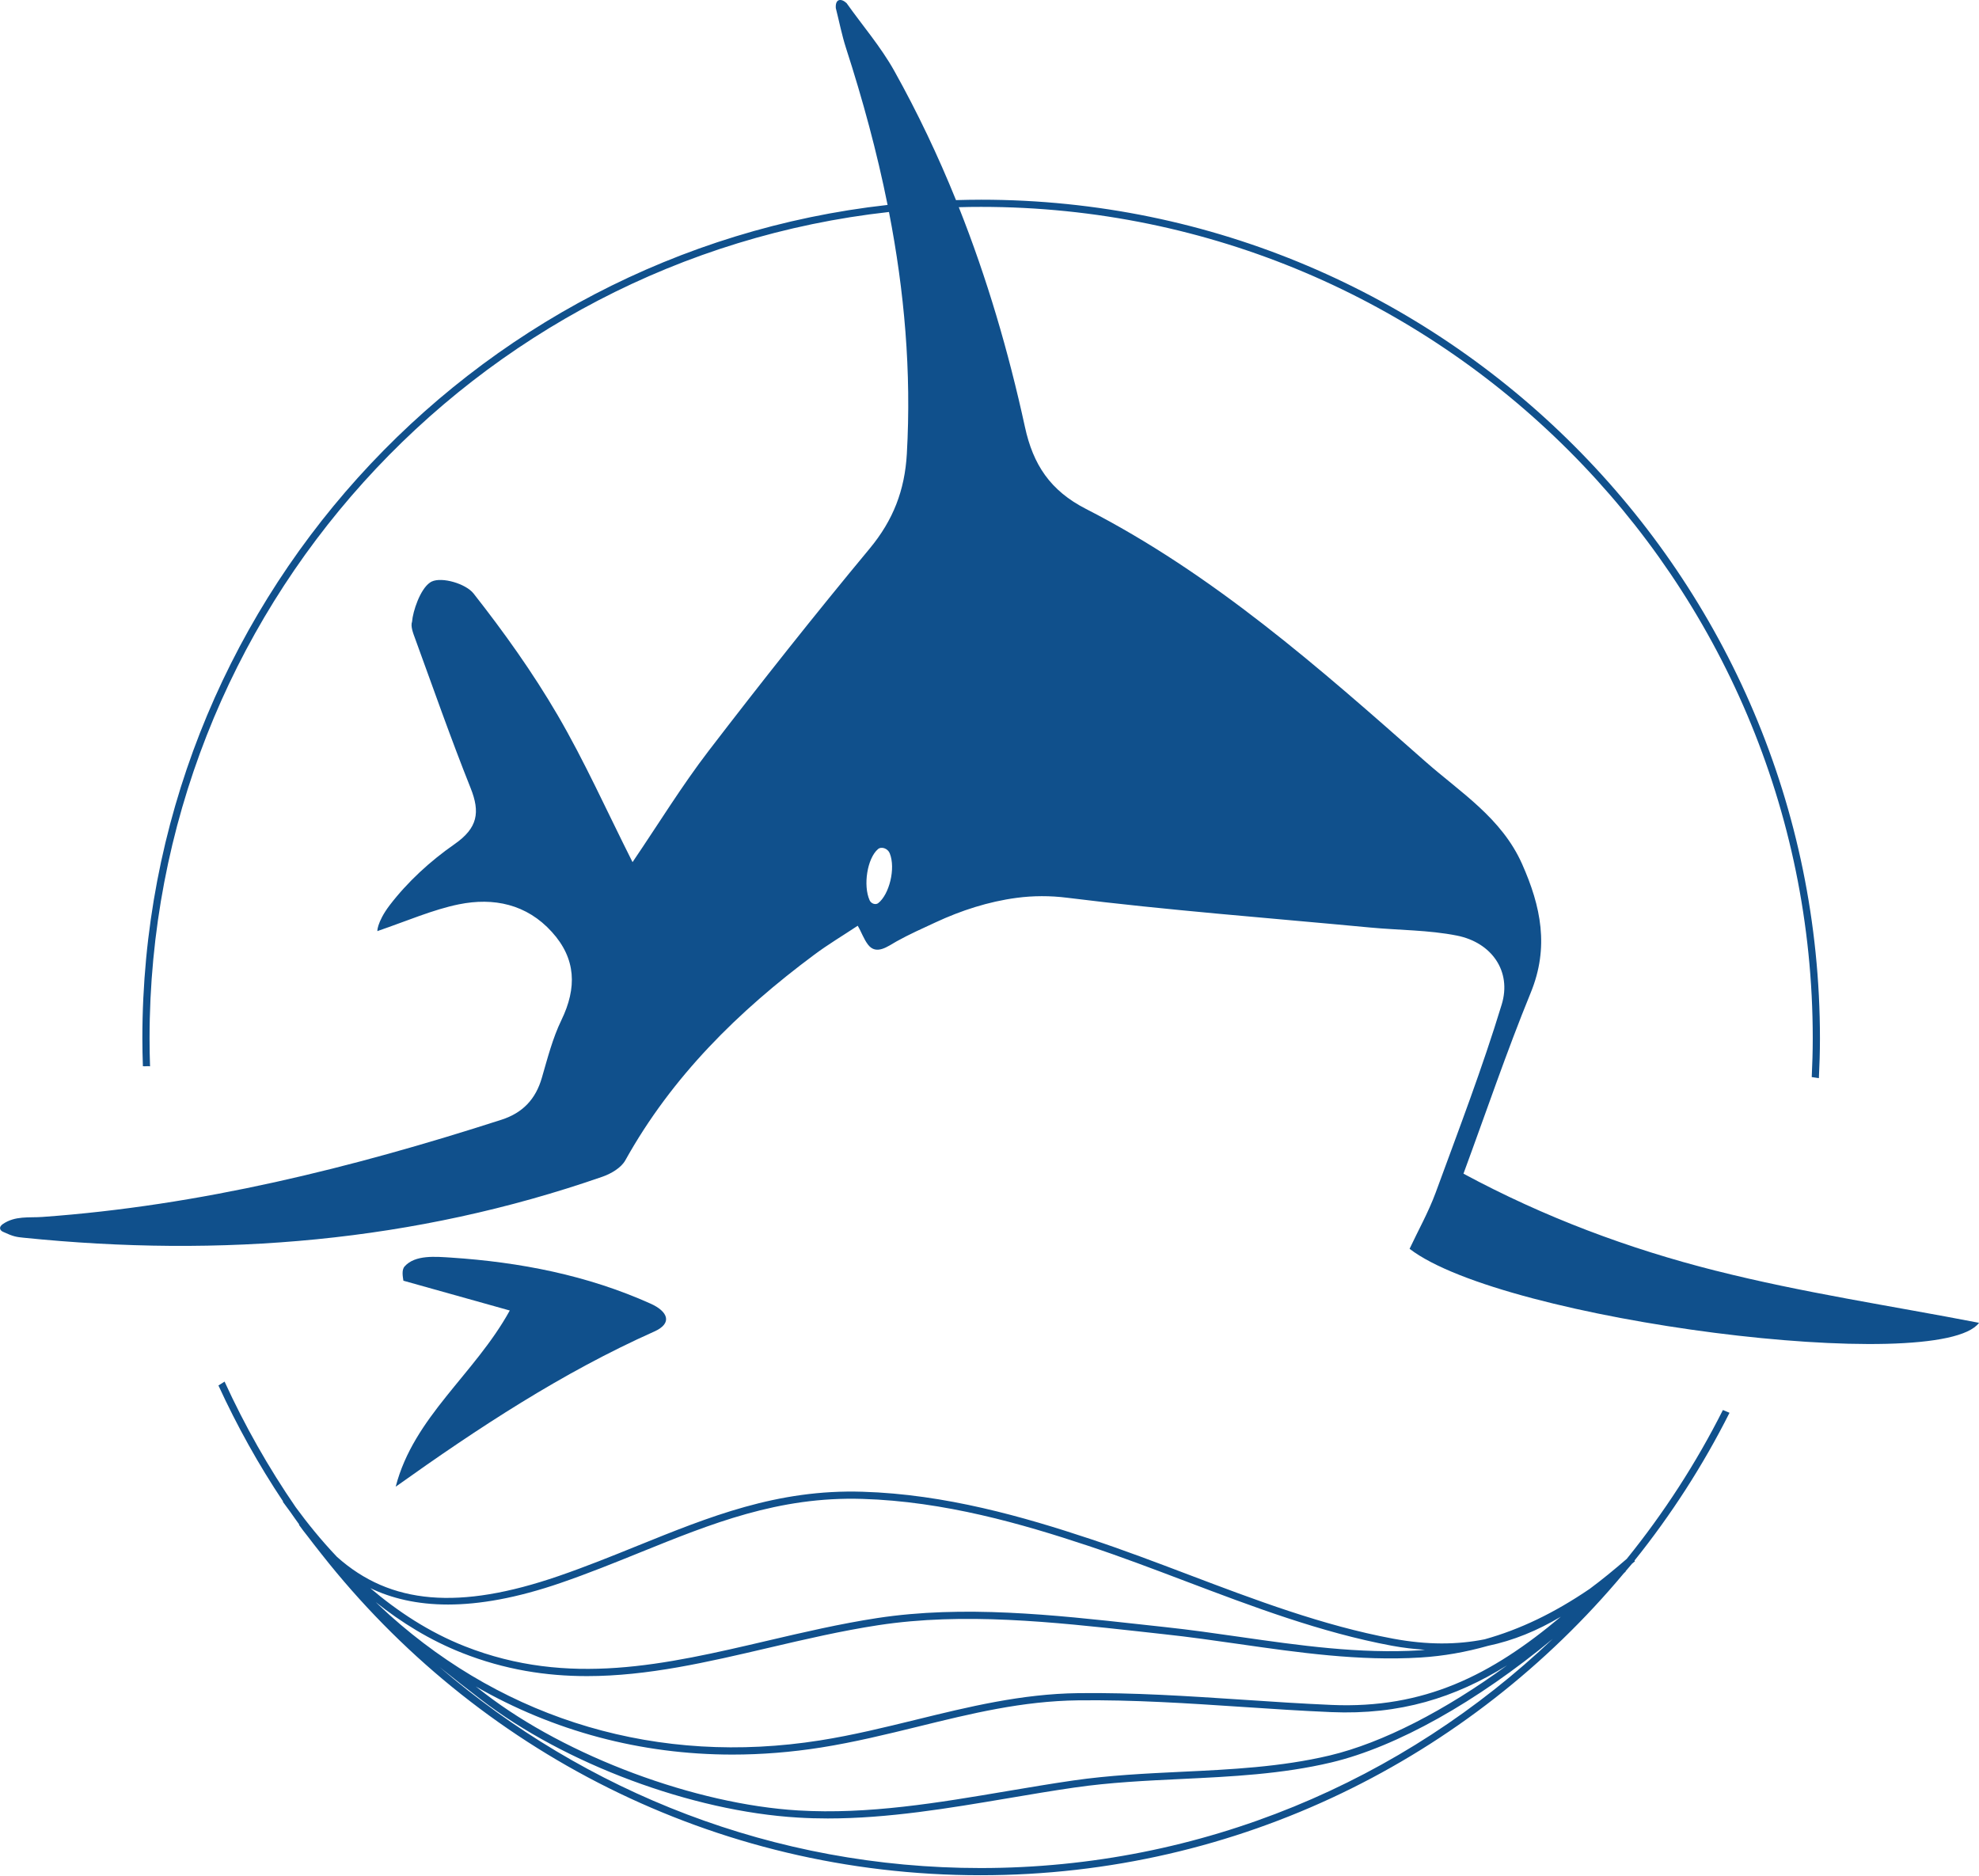
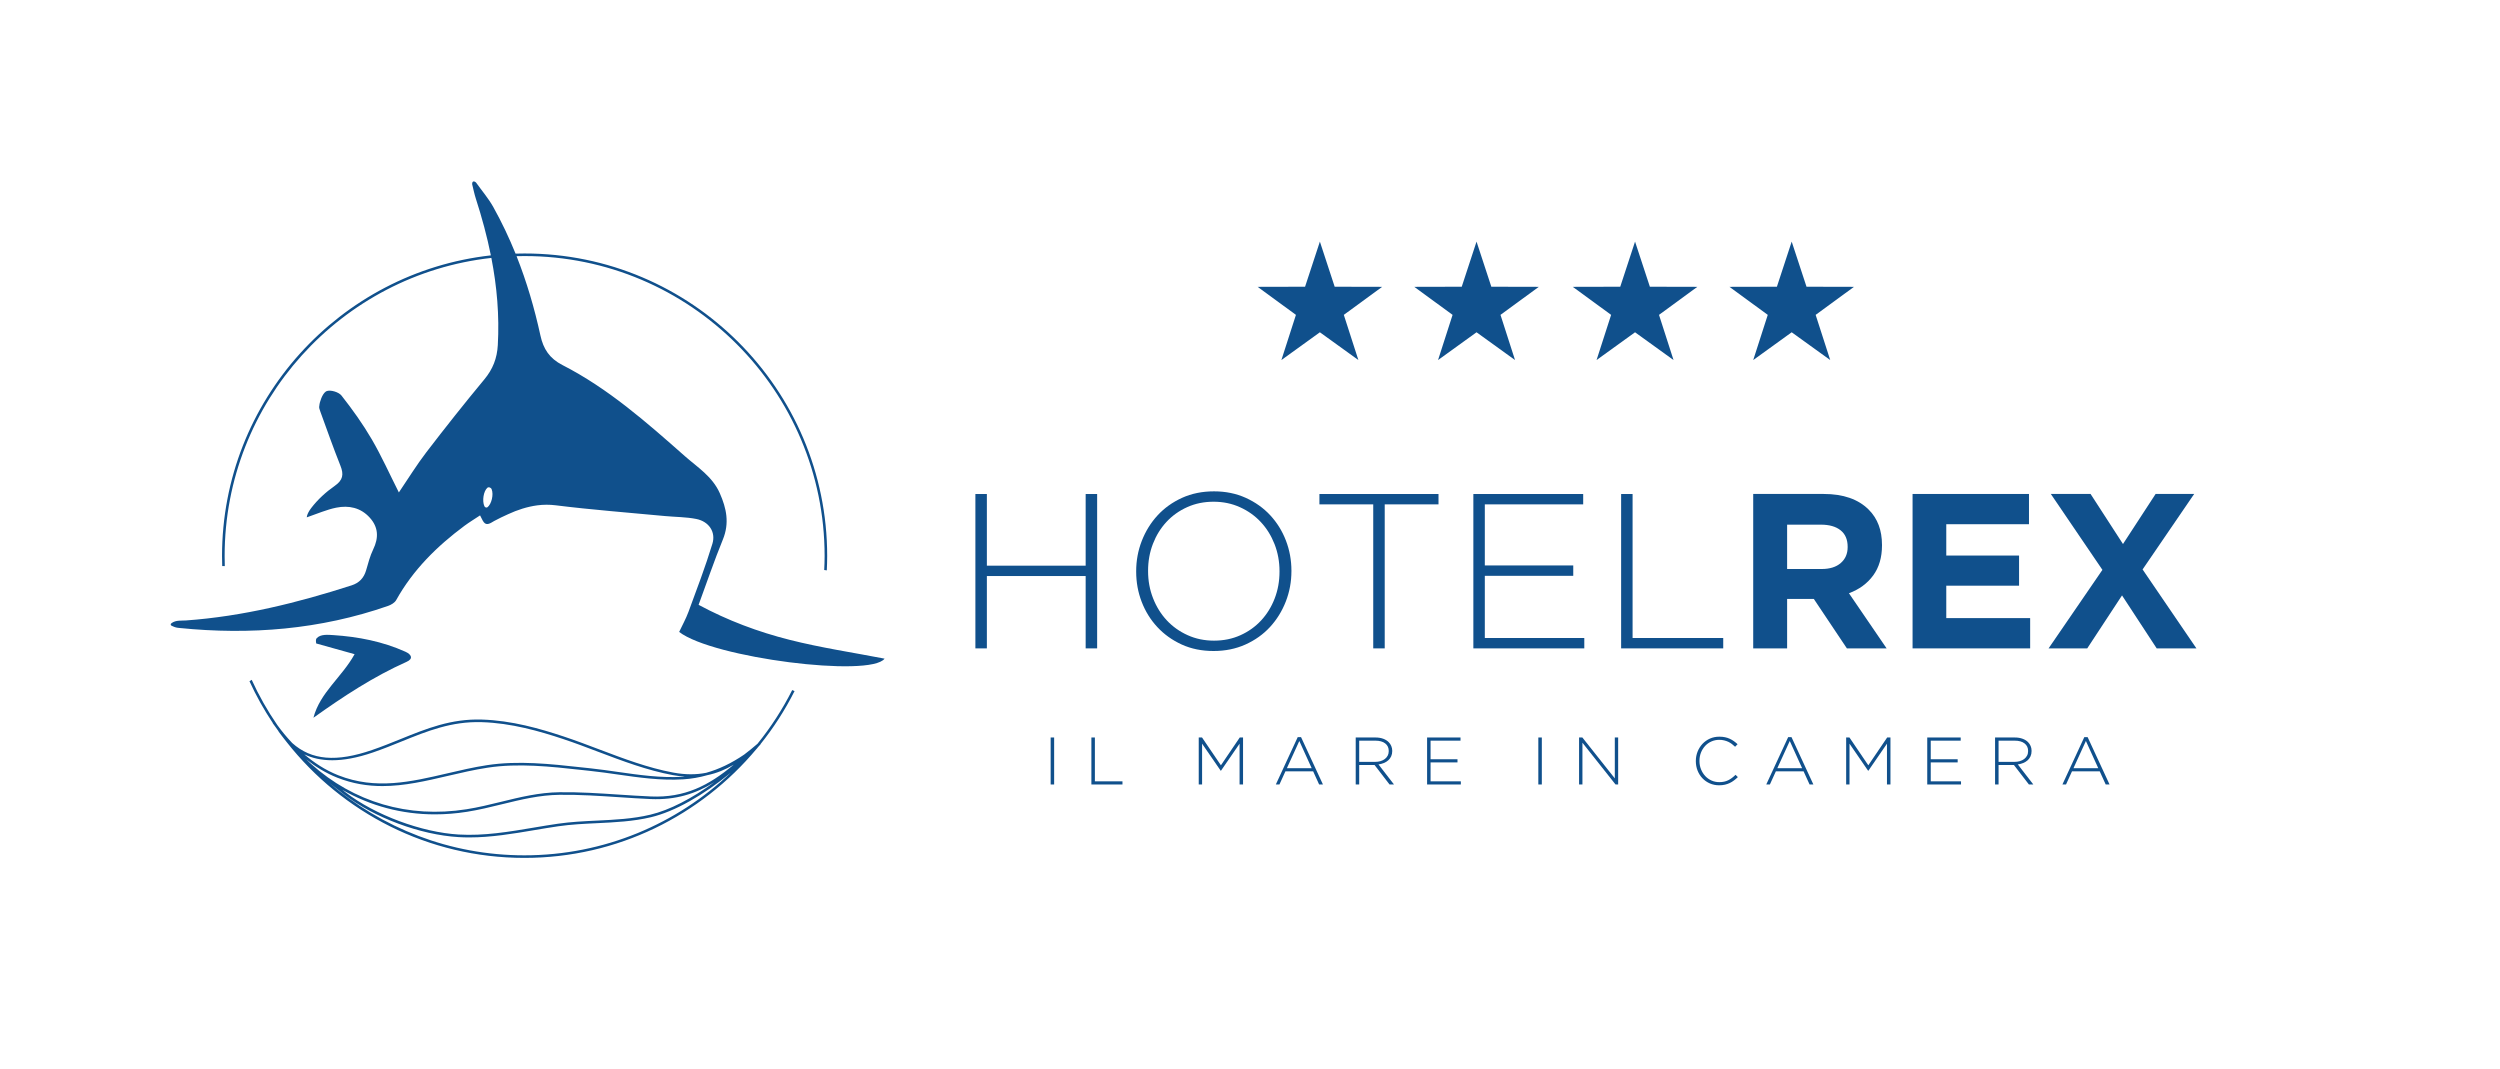
- <svg xmlns="http://www.w3.org/2000/svg" width="190.392" height="180.417" viewBox="0 0 190.392 180.417" version="1.1" id="svg14">
-   <defs id="defs14" />
-   <path fill-rule="nonzero" fill="#10508c" fill-opacity="1" d="m 62.935,128.113 c 1.836,-0.82 1.281,-1.961 -0.344,-2.688 -6.109,-2.742 -12.574,-3.992 -19.195,-4.43 -1.469,-0.09 -3.457,-0.293 -4.469,0.848 -0.305,0.344 -0.176,0.977 -0.117,1.375 3.348,0.938 6.688,1.875 10.234,2.867 -3.383,6.141 -9.234,10.223 -10.977,16.953 7.957,-5.672 16,-10.965 24.867,-14.926" id="path1" />
-   <path fill-rule="nonzero" fill="#10508c" fill-opacity="1" d="m 84.486,86.894 c -0.246,0.188 -0.672,0.055 -0.82,-0.27 -0.645,-1.426 -0.234,-4.043 0.801,-4.93 0.332,-0.281 0.941,-0.066 1.129,0.398 0.594,1.465 -0.051,3.977 -1.109,4.801 m 80.57,35.363 c -8.367,-2.113 -16.492,-5.148 -24.262,-9.336 2.191,-5.945 4.156,-11.754 6.473,-17.418 1.789,-4.371 0.984,-8.285 -0.836,-12.383 -1.977,-4.434 -5.938,-6.883 -9.316,-9.863 -10.199,-9.008 -20.422,-18.043 -32.648,-24.297 -3.43,-1.758 -5.078,-4.258 -5.863,-7.883 -1.578,-7.242 -3.648,-14.309 -6.363,-21.141 0.715,-0.023 1.434,-0.031 2.152,-0.031 44.113,0 80.004,35.891 80.004,80.008 0,1.246 -0.039,2.48 -0.098,3.715 0.23,0.027 0.457,0.062 0.688,0.102 0.062,-1.27 0.102,-2.539 0.102,-3.816 0,-44.5 -36.199,-80.699 -80.695,-80.699 -0.812,0 -1.617,0.016 -2.422,0.039 -1.715,-4.242 -3.684,-8.395 -5.938,-12.434 -1.289,-2.309 -3.051,-4.352 -4.59,-6.52 -0.516,-0.477 -1.098,-0.434 -1.035,0.477 0.324,1.277 0.574,2.578 0.977,3.832 1.617,4.996 2.984,10.027 4.004,15.109 -40.273,4.492 -71.695,38.738 -71.695,80.195 0,0.891 0.02,1.781 0.051,2.668 0.234,0.031 0.453,-0.031 0.688,0.012 -0.031,-0.922 -0.047,-1.75 -0.047,-2.68 0,-41.121 31.18,-75.09 71.137,-79.516 1.48,7.613 2.168,15.348 1.719,23.262 -0.199,3.516 -1.316,6.395 -3.574,9.117 -5.293,6.375 -10.445,12.883 -15.488,19.457 -2.574,3.355 -4.793,6.98 -7.328,10.715 -2.488,-4.941 -4.609,-9.695 -7.219,-14.164 -2.383,-4.082 -5.152,-7.961 -8.078,-11.684 -0.742,-0.941 -3.035,-1.617 -4.023,-1.148 -0.062,0.031 -0.125,0.066 -0.188,0.113 -0.93,0.652 -1.625,2.742 -1.703,3.746 -0.16,0.449 0.102,1.105 0.293,1.625 1.75,4.801 3.441,9.629 5.336,14.375 0.938,2.348 0.695,3.848 -1.547,5.41 -2.324,1.617 -4.508,3.613 -6.25,5.891 -1.23,1.621 -1.23,2.668 -1.129,2.457 2.793,-0.957 5.32,-2.059 7.801,-2.562 3.336,-0.676 6.52,-0.027 8.945,2.656 2.344,2.582 2.418,5.387 0.918,8.484 -0.844,1.742 -1.336,3.68 -1.883,5.559 -0.594,2.055 -1.844,3.367 -3.875,4.023 -14.402,4.641 -29.02,8.27 -44.172,9.355 -1.281,0.094 -2.629,-0.133 -3.82,0.695 -0.379,0.266 -0.309,0.578 0.027,0.734 1.016,0.473 1.305,0.5 1.98,0.57 18.977,1.934 37.598,0.426 55.707,-5.875 0.816,-0.285 1.777,-0.848 2.18,-1.562 4.484,-8.062 10.875,-14.359 18.191,-19.797 1.312,-0.98 2.719,-1.816 4.172,-2.781 0.355,0.59 0.574,1.273 0.996,1.824 0.805,1.043 1.926,0.133 2.762,-0.332 1.203,-0.668 2.48,-1.238 3.727,-1.816 2.465,-1.148 5.098,-2 7.797,-2.359 1.609,-0.215 3.246,-0.215 4.859,-0.012 9.691,1.211 19.445,1.945 29.18,2.867 2.77,0.262 5.598,0.234 8.316,0.773 3.352,0.66 5.297,3.434 4.32,6.629 -1.859,6.117 -4.156,12.105 -6.359,18.117 -0.695,1.879 -1.688,3.648 -2.504,5.391 9.023,6.953 50.977,12.23 54.785,7.121 -8.434,-1.633 -16.992,-2.902 -25.336,-5.016" id="path2" />
-   <path fill-rule="nonzero" fill="#10508c" fill-opacity="1" d="m 94.334,179.726 c -19.875,0 -38.066,-7.305 -52.066,-19.352 1.324,1.066 2.664,2.109 3.992,3.129 8.055,6.195 20.316,10.766 30.504,11.367 0.957,0.059 1.914,0.086 2.867,0.086 5.852,0 11.672,-0.988 17.324,-1.941 2.098,-0.355 4.266,-0.723 6.395,-1.031 3.426,-0.5 6.938,-0.664 10.34,-0.828 4.742,-0.227 9.645,-0.461 14.391,-1.59 6.32,-1.504 14.023,-5.859 21.305,-11.891 -14.348,13.648 -33.73,22.051 -55.051,22.051 m -40.379,-27.437 c 2.645,-0.91 5.164,-1.93 7.605,-2.918 6.867,-2.777 13.348,-5.41 21.406,-5.16 7.875,0.234 15.383,2.406 21.684,4.5 3.152,1.043 6.336,2.254 9.418,3.422 6.402,2.426 13.027,4.938 19.832,6.203 1.113,0.207 2.16,0.32 3.188,0.391 -0.16,0.016 -0.312,0.039 -0.477,0.051 -5.809,0.359 -11.672,-0.48 -17.34,-1.293 -2.363,-0.34 -4.801,-0.688 -7.211,-0.945 l -2.395,-0.262 c -8.344,-0.918 -16.969,-1.867 -25.258,-0.605 -3.574,0.547 -7.129,1.375 -10.566,2.18 -9.84,2.301 -19.133,4.473 -29.121,0.539 -3.477,-1.371 -6.492,-3.383 -9.094,-5.594 4.062,1.941 9.789,2.43 18.328,-0.508 m 16.512,16.52 c 2.797,0 5.641,-0.227 8.52,-0.68 3.199,-0.508 6.324,-1.273 9.34,-2.012 5.16,-1.27 10.031,-2.461 15.402,-2.527 5.277,-0.066 10.625,0.289 15.801,0.633 2.793,0.188 5.688,0.379 8.535,0.5 6.629,0.281 11.926,-1.383 16.922,-4.5 -5.961,4.355 -11.973,7.457 -17.066,8.672 -4.684,1.113 -9.555,1.348 -14.266,1.57 -3.414,0.164 -6.945,0.336 -10.406,0.836 -2.137,0.309 -4.309,0.68 -6.406,1.031 -6.535,1.105 -13.297,2.254 -20.035,1.852 -9.906,-0.586 -22.297,-5.207 -30.125,-11.227 -0.305,-0.23 -0.609,-0.469 -0.91,-0.703 7.469,4.289 15.844,6.555 24.695,6.555 m 72.664,-10.457 c 2.473,-0.516 4.773,-1.469 7.031,-2.809 -6.672,5.617 -13.141,8.879 -22.07,8.488 -2.836,-0.121 -5.727,-0.312 -8.516,-0.5 -5.191,-0.34 -10.555,-0.703 -15.855,-0.633 -5.449,0.066 -10.586,1.328 -15.559,2.547 -3.004,0.734 -6.109,1.5 -9.281,2 -15.516,2.453 -30.078,-1.914 -41.402,-12.062 -0.449,-0.414 -0.902,-0.824 -1.336,-1.246 2.43,1.934 5.199,3.664 8.324,4.895 4.102,1.617 8.074,2.227 12.008,2.227 5.836,0 11.582,-1.344 17.523,-2.734 3.422,-0.801 6.965,-1.625 10.516,-2.168 8.199,-1.25 16.777,-0.305 25.078,0.605 l 2.395,0.266 c 2.395,0.254 4.832,0.605 7.184,0.941 5.707,0.82 11.609,1.664 17.488,1.301 2.23,-0.137 4.367,-0.523 6.473,-1.117 m 22.621,-22.695 c -2.574,5.109 -5.68,9.906 -9.25,14.32 -1.215,1.051 -2.395,2.02 -3.566,2.887 -3.406,2.32 -6.703,3.902 -10.102,4.852 -2.656,0.531 -5.523,0.551 -8.805,-0.059 -6.75,-1.254 -13.34,-3.754 -19.715,-6.172 -3.09,-1.172 -6.281,-2.383 -9.445,-3.43 -6.348,-2.109 -13.918,-4.297 -21.883,-4.535 -8.207,-0.258 -14.75,2.406 -21.688,5.211 -2.43,0.984 -4.945,2 -7.566,2.902 -9.535,3.281 -16.168,2.762 -21.32,-1.852 -1.543,-1.625 -2.852,-3.254 -3.965,-4.773 -2.617,-3.805 -4.906,-7.848 -6.844,-12.086 l -0.59,0.375 c 1.789,3.895 3.867,7.629 6.223,11.16 l -0.031,0.023 c 0.227,0.32 0.484,0.66 0.73,0.992 0.277,0.406 0.57,0.805 0.852,1.203 l -0.031,0.023 c 0.266,0.375 0.551,0.746 0.848,1.117 0.188,0.254 0.387,0.504 0.582,0.758 0.254,0.332 0.516,0.656 0.773,0.984 14.781,18.773 37.684,30.859 63.375,30.859 24.852,0 47.078,-11.32 61.883,-29.047 0.062,-0.062 0.129,-0.121 0.191,-0.184 l -0.016,-0.019 c 0.203,-0.242 0.418,-0.477 0.617,-0.723 0.098,-0.082 0.188,-0.156 0.285,-0.238 l -0.051,-0.059 c 3.523,-4.391 6.594,-9.152 9.145,-14.223 z m 0,0" id="path3" />
+ <svg xmlns="http://www.w3.org/2000/svg" width="424.479" height="181.491" viewBox="0 0 424.479 181.491">
+   <path fill-rule="nonzero" fill="rgb(6.314%, 31.352%, 55.078%)" fill-opacity="1" d="M 69.051 112.367 C 70.219 111.844 69.863 111.117 68.832 110.656 C 64.941 108.91 60.824 108.113 56.609 107.836 C 55.676 107.777 54.406 107.648 53.766 108.375 C 53.57 108.594 53.652 108.996 53.691 109.254 C 55.82 109.848 57.949 110.445 60.207 111.074 C 58.051 114.984 54.328 117.586 53.219 121.867 C 58.281 118.258 63.402 114.887 69.051 112.367 " />
+   <path fill-rule="nonzero" fill="rgb(6.314%, 31.352%, 55.078%)" fill-opacity="1" d="M 82.77 86.125 C 82.609 86.246 82.344 86.16 82.246 85.953 C 81.836 85.047 82.098 83.379 82.758 82.816 C 82.969 82.637 83.355 82.773 83.477 83.066 C 83.852 84 83.441 85.602 82.77 86.125 M 134.062 108.637 C 128.734 107.293 123.562 105.359 118.617 102.695 C 120.012 98.91 121.262 95.211 122.738 91.605 C 123.875 88.824 123.363 86.332 122.207 83.723 C 120.949 80.898 118.426 79.34 116.273 77.441 C 109.781 71.707 103.273 65.957 95.488 61.977 C 93.305 60.855 92.258 59.262 91.758 56.957 C 90.754 52.348 89.434 47.848 87.707 43.496 C 88.16 43.484 88.617 43.477 89.074 43.477 C 117.16 43.477 140.012 66.328 140.012 94.414 C 140.012 95.207 139.984 95.996 139.945 96.781 C 140.094 96.797 140.238 96.816 140.383 96.844 C 140.422 96.039 140.449 95.227 140.449 94.414 C 140.449 66.086 117.402 43.039 89.074 43.039 C 88.559 43.039 88.047 43.047 87.535 43.062 C 86.441 40.359 85.188 37.719 83.754 35.145 C 82.934 33.68 81.812 32.375 80.832 31 C 80.504 30.691 80.133 30.719 80.172 31.301 C 80.379 32.113 80.539 32.941 80.797 33.738 C 81.824 36.922 82.695 40.125 83.344 43.359 C 57.703 46.219 37.699 68.023 37.699 94.414 C 37.699 94.98 37.711 95.547 37.73 96.113 C 37.883 96.133 38.02 96.094 38.168 96.121 C 38.148 95.535 38.141 95.004 38.141 94.414 C 38.141 68.234 57.988 46.609 83.43 43.793 C 84.371 48.637 84.809 53.562 84.523 58.602 C 84.395 60.84 83.684 62.672 82.246 64.406 C 78.875 68.465 75.598 72.605 72.387 76.793 C 70.746 78.93 69.336 81.234 67.723 83.613 C 66.137 80.469 64.785 77.441 63.125 74.594 C 61.609 71.996 59.844 69.527 57.98 67.16 C 57.512 66.559 56.051 66.129 55.422 66.426 C 55.383 66.445 55.34 66.469 55.301 66.5 C 54.711 66.914 54.266 68.246 54.219 68.883 C 54.113 69.172 54.281 69.586 54.402 69.918 C 55.516 72.973 56.594 76.047 57.801 79.07 C 58.398 80.566 58.242 81.52 56.816 82.512 C 55.336 83.543 53.945 84.816 52.836 86.266 C 52.051 87.297 52.051 87.965 52.117 87.832 C 53.895 87.219 55.504 86.516 57.086 86.199 C 59.207 85.77 61.234 86.18 62.777 87.887 C 64.27 89.531 64.316 91.32 63.363 93.289 C 62.824 94.398 62.512 95.633 62.164 96.828 C 61.785 98.137 60.992 98.973 59.695 99.391 C 50.527 102.344 41.223 104.656 31.574 105.348 C 30.762 105.406 29.902 105.262 29.145 105.789 C 28.902 105.961 28.949 106.16 29.16 106.258 C 29.809 106.559 29.992 106.574 30.422 106.621 C 42.504 107.848 54.359 106.891 65.887 102.879 C 66.406 102.699 67.02 102.34 67.273 101.883 C 70.129 96.754 74.199 92.742 78.855 89.281 C 79.691 88.66 80.59 88.125 81.512 87.508 C 81.738 87.887 81.879 88.32 82.148 88.672 C 82.66 89.336 83.375 88.758 83.906 88.461 C 84.672 88.035 85.484 87.672 86.277 87.305 C 87.848 86.574 89.523 86.031 91.242 85.801 C 92.266 85.668 93.309 85.668 94.336 85.793 C 100.508 86.566 106.715 87.031 112.91 87.621 C 114.676 87.789 116.477 87.77 118.207 88.113 C 120.34 88.531 121.578 90.297 120.957 92.332 C 119.773 96.227 118.312 100.039 116.906 103.867 C 116.465 105.062 115.836 106.188 115.316 107.297 C 121.059 111.727 147.77 115.082 150.195 111.832 C 144.824 110.793 139.375 109.984 134.062 108.637 " />
+   <path fill-rule="nonzero" fill="rgb(6.314%, 31.352%, 55.078%)" fill-opacity="1" d="M 89.039 145.227 C 76.383 145.227 64.805 140.574 55.891 132.906 C 56.734 133.582 57.586 134.25 58.43 134.898 C 63.559 138.844 71.367 141.75 77.852 142.133 C 78.461 142.172 79.07 142.188 79.68 142.188 C 83.402 142.188 87.109 141.562 90.707 140.953 C 92.043 140.727 93.422 140.492 94.777 140.297 C 96.957 139.98 99.195 139.871 101.359 139.77 C 104.379 139.625 107.5 139.477 110.523 138.758 C 114.547 137.801 119.449 135.027 124.086 131.188 C 114.953 139.875 102.613 145.227 89.039 145.227 M 63.332 127.758 C 65.016 127.18 66.621 126.531 68.172 125.902 C 72.543 124.133 76.672 122.457 81.801 122.617 C 86.812 122.766 91.594 124.145 95.605 125.477 C 97.613 126.145 99.641 126.914 101.602 127.66 C 105.68 129.203 109.895 130.801 114.227 131.605 C 114.934 131.738 115.605 131.809 116.258 131.855 C 116.156 131.867 116.059 131.883 115.953 131.887 C 112.254 132.117 108.523 131.582 104.914 131.066 C 103.41 130.852 101.855 130.625 100.324 130.461 L 98.797 130.297 C 93.488 129.711 87.996 129.109 82.719 129.914 C 80.441 130.258 78.18 130.789 75.992 131.301 C 69.727 132.762 63.812 134.145 57.453 131.641 C 55.238 130.77 53.32 129.492 51.664 128.082 C 54.25 129.32 57.895 129.629 63.332 127.758 M 73.844 138.273 C 75.625 138.273 77.438 138.129 79.27 137.84 C 81.305 137.52 83.293 137.031 85.215 136.559 C 88.5 135.754 91.602 134.996 95.02 134.953 C 98.379 134.91 101.781 135.137 105.078 135.355 C 106.859 135.473 108.699 135.598 110.512 135.676 C 114.734 135.852 118.105 134.793 121.285 132.809 C 117.488 135.582 113.664 137.559 110.418 138.328 C 107.438 139.039 104.34 139.188 101.34 139.332 C 99.164 139.434 96.918 139.543 94.715 139.863 C 93.352 140.059 91.973 140.293 90.633 140.52 C 86.473 141.223 82.168 141.953 77.879 141.695 C 71.574 141.324 63.684 138.383 58.699 134.551 C 58.508 134.402 58.312 134.25 58.121 134.102 C 62.875 136.832 68.211 138.273 73.844 138.273 M 120.105 131.617 C 121.68 131.289 123.145 130.684 124.582 129.832 C 120.332 133.406 116.215 135.48 110.531 135.234 C 108.723 135.156 106.883 135.035 105.109 134.918 C 101.805 134.699 98.387 134.469 95.016 134.512 C 91.547 134.555 88.273 135.355 85.109 136.133 C 83.195 136.602 81.219 137.09 79.199 137.406 C 69.32 138.969 60.051 136.188 52.844 129.727 C 52.555 129.465 52.27 129.203 51.992 128.934 C 53.539 130.164 55.301 131.266 57.289 132.051 C 59.902 133.078 62.43 133.469 64.934 133.469 C 68.648 133.469 72.309 132.613 76.094 131.727 C 78.27 131.219 80.527 130.691 82.785 130.348 C 88.008 129.551 93.469 130.152 98.75 130.734 L 100.277 130.902 C 101.801 131.062 103.352 131.285 104.852 131.5 C 108.484 132.02 112.242 132.559 115.984 132.328 C 117.402 132.242 118.766 131.996 120.105 131.617 M 134.508 117.168 C 132.867 120.422 130.891 123.477 128.617 126.285 C 127.844 126.953 127.09 127.57 126.348 128.125 C 124.18 129.602 122.078 130.605 119.914 131.211 C 118.223 131.551 116.398 131.562 114.309 131.176 C 110.012 130.375 105.816 128.785 101.758 127.246 C 99.793 126.5 97.758 125.73 95.746 125.062 C 91.703 123.719 86.887 122.328 81.816 122.176 C 76.59 122.012 72.422 123.707 68.008 125.492 C 66.461 126.121 64.859 126.766 63.188 127.34 C 57.121 129.43 52.898 129.098 49.617 126.16 C 48.633 125.129 47.801 124.09 47.094 123.121 C 45.426 120.699 43.969 118.125 42.734 115.426 L 42.359 115.668 C 43.496 118.145 44.82 120.523 46.324 122.773 L 46.301 122.785 C 46.445 122.988 46.609 123.207 46.766 123.418 C 46.945 123.676 47.129 123.93 47.309 124.184 L 47.289 124.199 C 47.457 124.438 47.641 124.676 47.828 124.91 C 47.949 125.074 48.074 125.23 48.199 125.391 C 48.359 125.602 48.527 125.809 48.691 126.02 C 58.102 137.969 72.684 145.664 89.039 145.664 C 104.859 145.664 119.012 138.457 128.438 127.176 C 128.477 127.133 128.516 127.098 128.559 127.055 L 128.547 127.047 C 128.676 126.891 128.812 126.742 128.941 126.586 C 129 126.531 129.059 126.484 129.121 126.434 L 129.09 126.395 C 131.332 123.602 133.285 120.57 134.91 117.34 Z M 134.508 117.168 " />
+   <path fill-rule="nonzero" fill="rgb(6.314%, 31.352%, 55.078%)" fill-opacity="1" d="M 165.613 83.879 L 167.562 83.879 L 167.562 96.047 L 184.336 96.047 L 184.336 83.879 L 186.285 83.879 L 186.285 110.09 L 184.336 110.09 L 184.336 97.805 L 167.562 97.805 L 167.562 110.09 L 165.613 110.09 Z M 165.613 83.879 " />
+   <path fill-rule="nonzero" fill="rgb(6.314%, 31.352%, 55.078%)" fill-opacity="1" d="M 206.129 108.777 C 207.75 108.777 209.242 108.473 210.605 107.859 C 211.965 107.25 213.137 106.414 214.125 105.352 C 215.109 104.289 215.879 103.047 216.426 101.625 C 216.977 100.203 217.25 98.68 217.25 97.059 L 217.25 96.984 C 217.25 95.359 216.969 93.832 216.41 92.395 C 215.848 90.961 215.074 89.711 214.086 88.652 C 213.102 87.59 211.922 86.746 210.547 86.125 C 209.176 85.5 207.676 85.188 206.055 85.188 C 204.43 85.188 202.941 85.492 201.582 86.105 C 200.219 86.715 199.047 87.551 198.059 88.613 C 197.074 89.676 196.305 90.918 195.758 92.34 C 195.207 93.762 194.934 95.285 194.934 96.906 L 194.934 96.984 C 194.934 98.605 195.215 100.133 195.777 101.57 C 196.336 103.004 197.113 104.254 198.098 105.316 C 199.082 106.375 200.262 107.219 201.637 107.84 C 203.008 108.465 204.508 108.777 206.129 108.777 M 206.055 110.535 C 204.059 110.535 202.254 110.168 200.645 109.434 C 199.035 108.695 197.656 107.711 196.508 106.473 C 195.359 105.238 194.473 103.812 193.848 102.188 C 193.223 100.566 192.914 98.855 192.914 97.059 L 192.914 96.984 C 192.914 95.188 193.23 93.469 193.867 91.832 C 194.504 90.199 195.395 88.758 196.543 87.508 C 197.691 86.262 199.078 85.27 200.699 84.531 C 202.32 83.797 204.133 83.426 206.129 83.426 C 208.102 83.426 209.898 83.797 211.523 84.531 C 213.145 85.27 214.531 86.254 215.68 87.492 C 216.824 88.727 217.711 90.156 218.336 91.777 C 218.961 93.402 219.273 95.109 219.273 96.906 C 219.297 96.934 219.297 96.957 219.273 96.984 C 219.273 98.781 218.953 100.496 218.32 102.129 C 217.68 103.766 216.789 105.207 215.641 106.457 C 214.492 107.703 213.102 108.695 211.465 109.434 C 209.832 110.168 208.027 110.535 206.055 110.535 " />
+   <path fill-rule="nonzero" fill="rgb(6.314%, 31.352%, 55.078%)" fill-opacity="1" d="M 233.164 85.637 L 224.027 85.637 L 224.027 83.879 L 244.246 83.879 L 244.246 85.637 L 235.113 85.637 L 235.113 110.09 L 233.164 110.09 Z M 233.164 85.637 " />
+   <path fill-rule="nonzero" fill="rgb(6.314%, 31.352%, 55.078%)" fill-opacity="1" d="M 250.164 83.879 L 268.812 83.879 L 268.812 85.637 L 252.109 85.637 L 252.109 96.008 L 267.125 96.008 L 267.125 97.77 L 252.109 97.77 L 252.109 108.328 L 269 108.328 L 269 110.09 L 250.164 110.09 Z M 250.164 83.879 " />
+   <path fill-rule="nonzero" fill="rgb(6.314%, 31.352%, 55.078%)" fill-opacity="1" d="M 275.254 83.879 L 277.199 83.879 L 277.199 108.328 L 292.59 108.328 L 292.59 110.09 L 275.254 110.09 Z M 275.254 83.879 " />
+   <path fill-rule="nonzero" fill="rgb(6.314%, 31.352%, 55.078%)" fill-opacity="1" d="M 303.438 96.613 L 309.289 96.613 C 310.68 96.613 311.766 96.277 312.543 95.598 C 313.324 94.922 313.715 94.023 313.715 92.902 L 313.715 92.828 C 313.715 91.609 313.316 90.68 312.516 90.039 C 311.719 89.402 310.605 89.082 309.18 89.082 L 303.438 89.082 Z M 297.68 110.09 L 297.68 83.871 L 309.656 83.871 C 312.969 83.871 315.52 84.758 317.297 86.539 C 318.797 88.039 319.547 90.031 319.547 92.52 L 319.547 92.609 C 319.547 94.645 319.047 96.344 318.047 97.711 C 317.047 99.074 315.676 100.082 313.934 100.727 L 320.332 110.09 L 313.586 110.09 L 307.973 101.695 L 303.438 101.695 L 303.438 110.09 Z M 297.68 110.09 " />
+   <path fill-rule="nonzero" fill="rgb(6.314%, 31.352%, 55.078%)" fill-opacity="1" d="M 324.738 110.09 L 324.738 83.871 L 344.504 83.871 L 344.504 89.008 L 330.461 89.008 L 330.461 94.328 L 342.82 94.328 L 342.82 99.445 L 330.461 99.445 L 330.461 104.949 L 344.703 104.949 L 344.703 110.09 Z M 324.738 110.09 " />
+   <path fill-rule="nonzero" fill="rgb(6.314%, 31.352%, 55.078%)" fill-opacity="1" d="M 347.832 110.09 L 356.973 96.758 L 348.215 83.871 L 354.961 83.871 L 360.465 92.371 L 366.004 83.871 L 372.551 83.871 L 363.793 96.688 L 372.934 110.09 L 366.188 110.09 L 360.301 101.094 L 354.395 110.09 Z M 347.832 110.09 " />
+   <path fill-rule="nonzero" fill="rgb(6.314%, 31.352%, 55.078%)" fill-opacity="1" d="M 178.391 125.219 L 178.984 125.219 L 178.984 133.199 L 178.391 133.199 Z M 178.391 125.219 " />
+   <path fill-rule="nonzero" fill="rgb(6.314%, 31.352%, 55.078%)" fill-opacity="1" d="M 185.309 125.219 L 185.902 125.219 L 185.902 132.664 L 190.586 132.664 L 190.586 133.199 L 185.309 133.199 Z M 185.309 125.219 " />
+   <path fill-rule="nonzero" fill="rgb(6.314%, 31.352%, 55.078%)" fill-opacity="1" d="M 203.535 125.219 L 204.094 125.219 L 207.301 129.941 L 210.5 125.219 L 211.059 125.219 L 211.059 133.199 L 210.469 133.199 L 210.469 126.27 L 207.309 130.863 L 207.266 130.863 L 204.105 126.27 L 204.105 133.199 L 203.535 133.199 Z M 203.535 125.219 " />
+   <path fill-rule="nonzero" fill="rgb(6.314%, 31.352%, 55.078%)" fill-opacity="1" d="M 222.711 130.43 L 220.613 125.812 L 218.504 130.43 Z M 220.34 125.164 L 220.91 125.164 L 224.625 133.199 L 223.977 133.199 L 222.961 130.965 L 218.254 130.965 L 217.238 133.199 L 216.625 133.199 Z M 220.34 125.164 " />
+   <path fill-rule="nonzero" fill="rgb(6.314%, 31.352%, 55.078%)" fill-opacity="1" d="M 233.473 129.359 C 233.805 129.359 234.117 129.316 234.402 129.234 C 234.688 129.148 234.93 129.027 235.137 128.871 C 235.34 128.715 235.504 128.523 235.621 128.301 C 235.738 128.074 235.797 127.816 235.797 127.527 L 235.797 127.504 C 235.797 126.965 235.598 126.539 235.199 126.227 C 234.801 125.914 234.234 125.758 233.508 125.758 L 230.781 125.758 L 230.781 129.359 Z M 230.188 125.219 L 233.539 125.219 C 234.035 125.219 234.473 125.293 234.852 125.43 C 235.23 125.57 235.543 125.762 235.785 126.008 C 235.977 126.195 236.125 126.418 236.23 126.672 C 236.336 126.93 236.391 127.199 236.391 127.488 L 236.391 127.512 C 236.391 127.848 236.332 128.145 236.215 128.406 C 236.098 128.668 235.934 128.895 235.723 129.086 C 235.516 129.273 235.27 129.43 234.984 129.547 C 234.699 129.664 234.387 129.746 234.055 129.793 L 236.688 133.199 L 235.934 133.199 L 233.391 129.895 L 230.781 129.895 L 230.781 133.199 L 230.188 133.199 Z M 230.188 125.219 " />
+   <path fill-rule="nonzero" fill="rgb(6.314%, 31.352%, 55.078%)" fill-opacity="1" d="M 242.309 125.219 L 247.984 125.219 L 247.984 125.758 L 242.898 125.758 L 242.898 128.914 L 247.469 128.914 L 247.469 129.449 L 242.898 129.449 L 242.898 132.664 L 248.039 132.664 L 248.039 133.199 L 242.309 133.199 Z M 242.309 125.219 " />
+   <path fill-rule="nonzero" fill="rgb(6.314%, 31.352%, 55.078%)" fill-opacity="1" d="M 261.195 125.219 L 261.789 125.219 L 261.789 133.199 L 261.195 133.199 Z M 261.195 125.219 " />
+   <path fill-rule="nonzero" fill="rgb(6.314%, 31.352%, 55.078%)" fill-opacity="1" d="M 268.113 125.219 L 268.672 125.219 L 274.18 132.164 L 274.18 125.219 L 274.75 125.219 L 274.75 133.199 L 274.305 133.199 L 268.684 126.109 L 268.684 133.199 L 268.113 133.199 Z M 268.113 125.219 " />
+   <path fill-rule="nonzero" fill="rgb(6.314%, 31.352%, 55.078%)" fill-opacity="1" d="M 291.906 133.336 C 291.336 133.336 290.805 133.23 290.32 133.02 C 289.836 132.805 289.414 132.516 289.062 132.145 C 288.707 131.777 288.434 131.34 288.234 130.84 C 288.039 130.34 287.938 129.801 287.938 129.234 L 287.938 129.211 C 287.938 128.648 288.039 128.117 288.238 127.613 C 288.441 127.113 288.719 126.672 289.07 126.297 C 289.426 125.922 289.844 125.625 290.332 125.406 C 290.816 125.191 291.352 125.082 291.926 125.082 C 292.285 125.082 292.609 125.113 292.898 125.176 C 293.184 125.234 293.453 125.324 293.699 125.438 C 293.949 125.551 294.18 125.688 294.395 125.84 C 294.613 125.996 294.824 126.172 295.027 126.359 L 294.605 126.793 C 294.434 126.625 294.25 126.469 294.059 126.324 C 293.871 126.184 293.668 126.059 293.449 125.953 C 293.234 125.852 292.996 125.773 292.742 125.711 C 292.488 125.648 292.215 125.617 291.918 125.617 C 291.438 125.617 290.992 125.711 290.582 125.895 C 290.172 126.074 289.816 126.328 289.516 126.652 C 289.219 126.973 288.98 127.352 288.809 127.785 C 288.641 128.219 288.555 128.688 288.555 129.188 L 288.555 129.211 C 288.555 129.711 288.641 130.18 288.816 130.617 C 288.992 131.055 289.227 131.434 289.527 131.758 C 289.828 132.082 290.184 132.336 290.594 132.523 C 291.004 132.707 291.449 132.801 291.926 132.801 C 292.504 132.801 293.008 132.695 293.434 132.48 C 293.859 132.27 294.273 131.961 294.676 131.559 L 295.074 131.945 C 294.863 132.152 294.645 132.34 294.418 132.508 C 294.195 132.68 293.957 132.828 293.699 132.949 C 293.445 133.07 293.172 133.164 292.875 133.234 C 292.578 133.301 292.254 133.336 291.906 133.336 " />
+   <path fill-rule="nonzero" fill="rgb(6.314%, 31.352%, 55.078%)" fill-opacity="1" d="M 305.984 130.43 L 303.887 125.812 L 301.777 130.43 Z M 303.613 125.164 L 304.184 125.164 L 307.898 133.199 L 307.25 133.199 L 306.234 130.965 L 301.527 130.965 L 300.512 133.199 L 299.895 133.199 Z M 303.613 125.164 " />
+   <path fill-rule="nonzero" fill="rgb(6.314%, 31.352%, 55.078%)" fill-opacity="1" d="M 313.461 125.219 L 314.02 125.219 L 317.223 129.941 L 320.426 125.219 L 320.984 125.219 L 320.984 133.199 L 320.391 133.199 L 320.391 126.27 L 317.234 130.863 L 317.188 130.863 L 314.031 126.27 L 314.031 133.199 L 313.461 133.199 Z M 313.461 125.219 " />
+   <path fill-rule="nonzero" fill="rgb(6.314%, 31.352%, 55.078%)" fill-opacity="1" d="M 327.23 125.219 L 332.91 125.219 L 332.91 125.758 L 327.824 125.758 L 327.824 128.914 L 332.395 128.914 L 332.395 129.449 L 327.824 129.449 L 327.824 132.664 L 332.965 132.664 L 332.965 133.199 L 327.23 133.199 Z M 327.23 125.219 " />
+   <path fill-rule="nonzero" fill="rgb(6.314%, 31.352%, 55.078%)" fill-opacity="1" d="M 342.027 129.359 C 342.363 129.359 342.672 129.316 342.957 129.234 C 343.242 129.148 343.488 129.027 343.691 128.871 C 343.898 128.715 344.059 128.523 344.176 128.301 C 344.297 128.074 344.355 127.816 344.355 127.527 L 344.355 127.504 C 344.355 126.965 344.156 126.539 343.754 126.227 C 343.355 125.914 342.793 125.758 342.062 125.758 L 339.34 125.758 L 339.34 129.359 Z M 338.746 125.219 L 342.098 125.219 C 342.59 125.219 343.027 125.293 343.406 125.43 C 343.789 125.57 344.102 125.762 344.344 126.008 C 344.531 126.195 344.68 126.418 344.789 126.672 C 344.895 126.93 344.945 127.199 344.945 127.488 L 344.945 127.512 C 344.945 127.848 344.887 128.145 344.77 128.406 C 344.652 128.668 344.488 128.895 344.281 129.086 C 344.07 129.273 343.824 129.43 343.539 129.547 C 343.254 129.664 342.945 129.746 342.609 129.793 L 345.242 133.199 L 344.492 133.199 L 341.949 129.895 L 339.34 129.895 L 339.34 133.199 L 338.746 133.199 Z M 338.746 125.219 " />
+   <path fill-rule="nonzero" fill="rgb(6.314%, 31.352%, 55.078%)" fill-opacity="1" d="M 356.266 130.43 L 354.168 125.812 L 352.059 130.43 Z M 353.895 125.164 L 354.465 125.164 L 358.184 133.199 L 357.531 133.199 L 356.516 130.965 L 351.809 130.965 L 350.793 133.199 L 350.18 133.199 Z M 353.895 125.164 " />
+   <path fill-rule="nonzero" fill="rgb(6.314%, 31.352%, 55.078%)" fill-opacity="1" d="M 250.703 41.023 L 253.215 48.684 L 261.277 48.703 L 254.77 53.461 L 257.238 61.133 L 250.703 56.418 L 244.168 61.133 L 246.637 53.461 L 240.129 48.703 L 248.191 48.684 Z M 250.703 41.023 " />
+   <path fill-rule="nonzero" fill="rgb(6.314%, 31.352%, 55.078%)" fill-opacity="1" d="M 224.105 41.023 L 226.617 48.684 L 234.676 48.703 L 228.168 53.461 L 230.641 61.133 L 224.105 56.418 L 217.57 61.133 L 220.039 53.461 L 213.531 48.703 L 221.59 48.684 Z M 224.105 41.023 " />
+   <path fill-rule="nonzero" fill="rgb(6.314%, 31.352%, 55.078%)" fill-opacity="1" d="M 304.215 41.023 L 306.73 48.684 L 314.789 48.703 L 308.281 53.461 L 310.754 61.133 L 304.215 56.418 L 297.684 61.133 L 300.152 53.461 L 293.641 48.703 L 301.703 48.684 Z M 304.215 41.023 " />
+   <path fill-rule="nonzero" fill="rgb(6.314%, 31.352%, 55.078%)" fill-opacity="1" d="M 277.617 41.023 L 280.133 48.684 L 288.191 48.703 L 281.684 53.461 L 284.152 61.133 L 277.617 56.418 L 271.082 61.133 L 273.555 53.461 L 267.043 48.703 L 275.105 48.684 Z M 277.617 41.023 " />
</svg>
